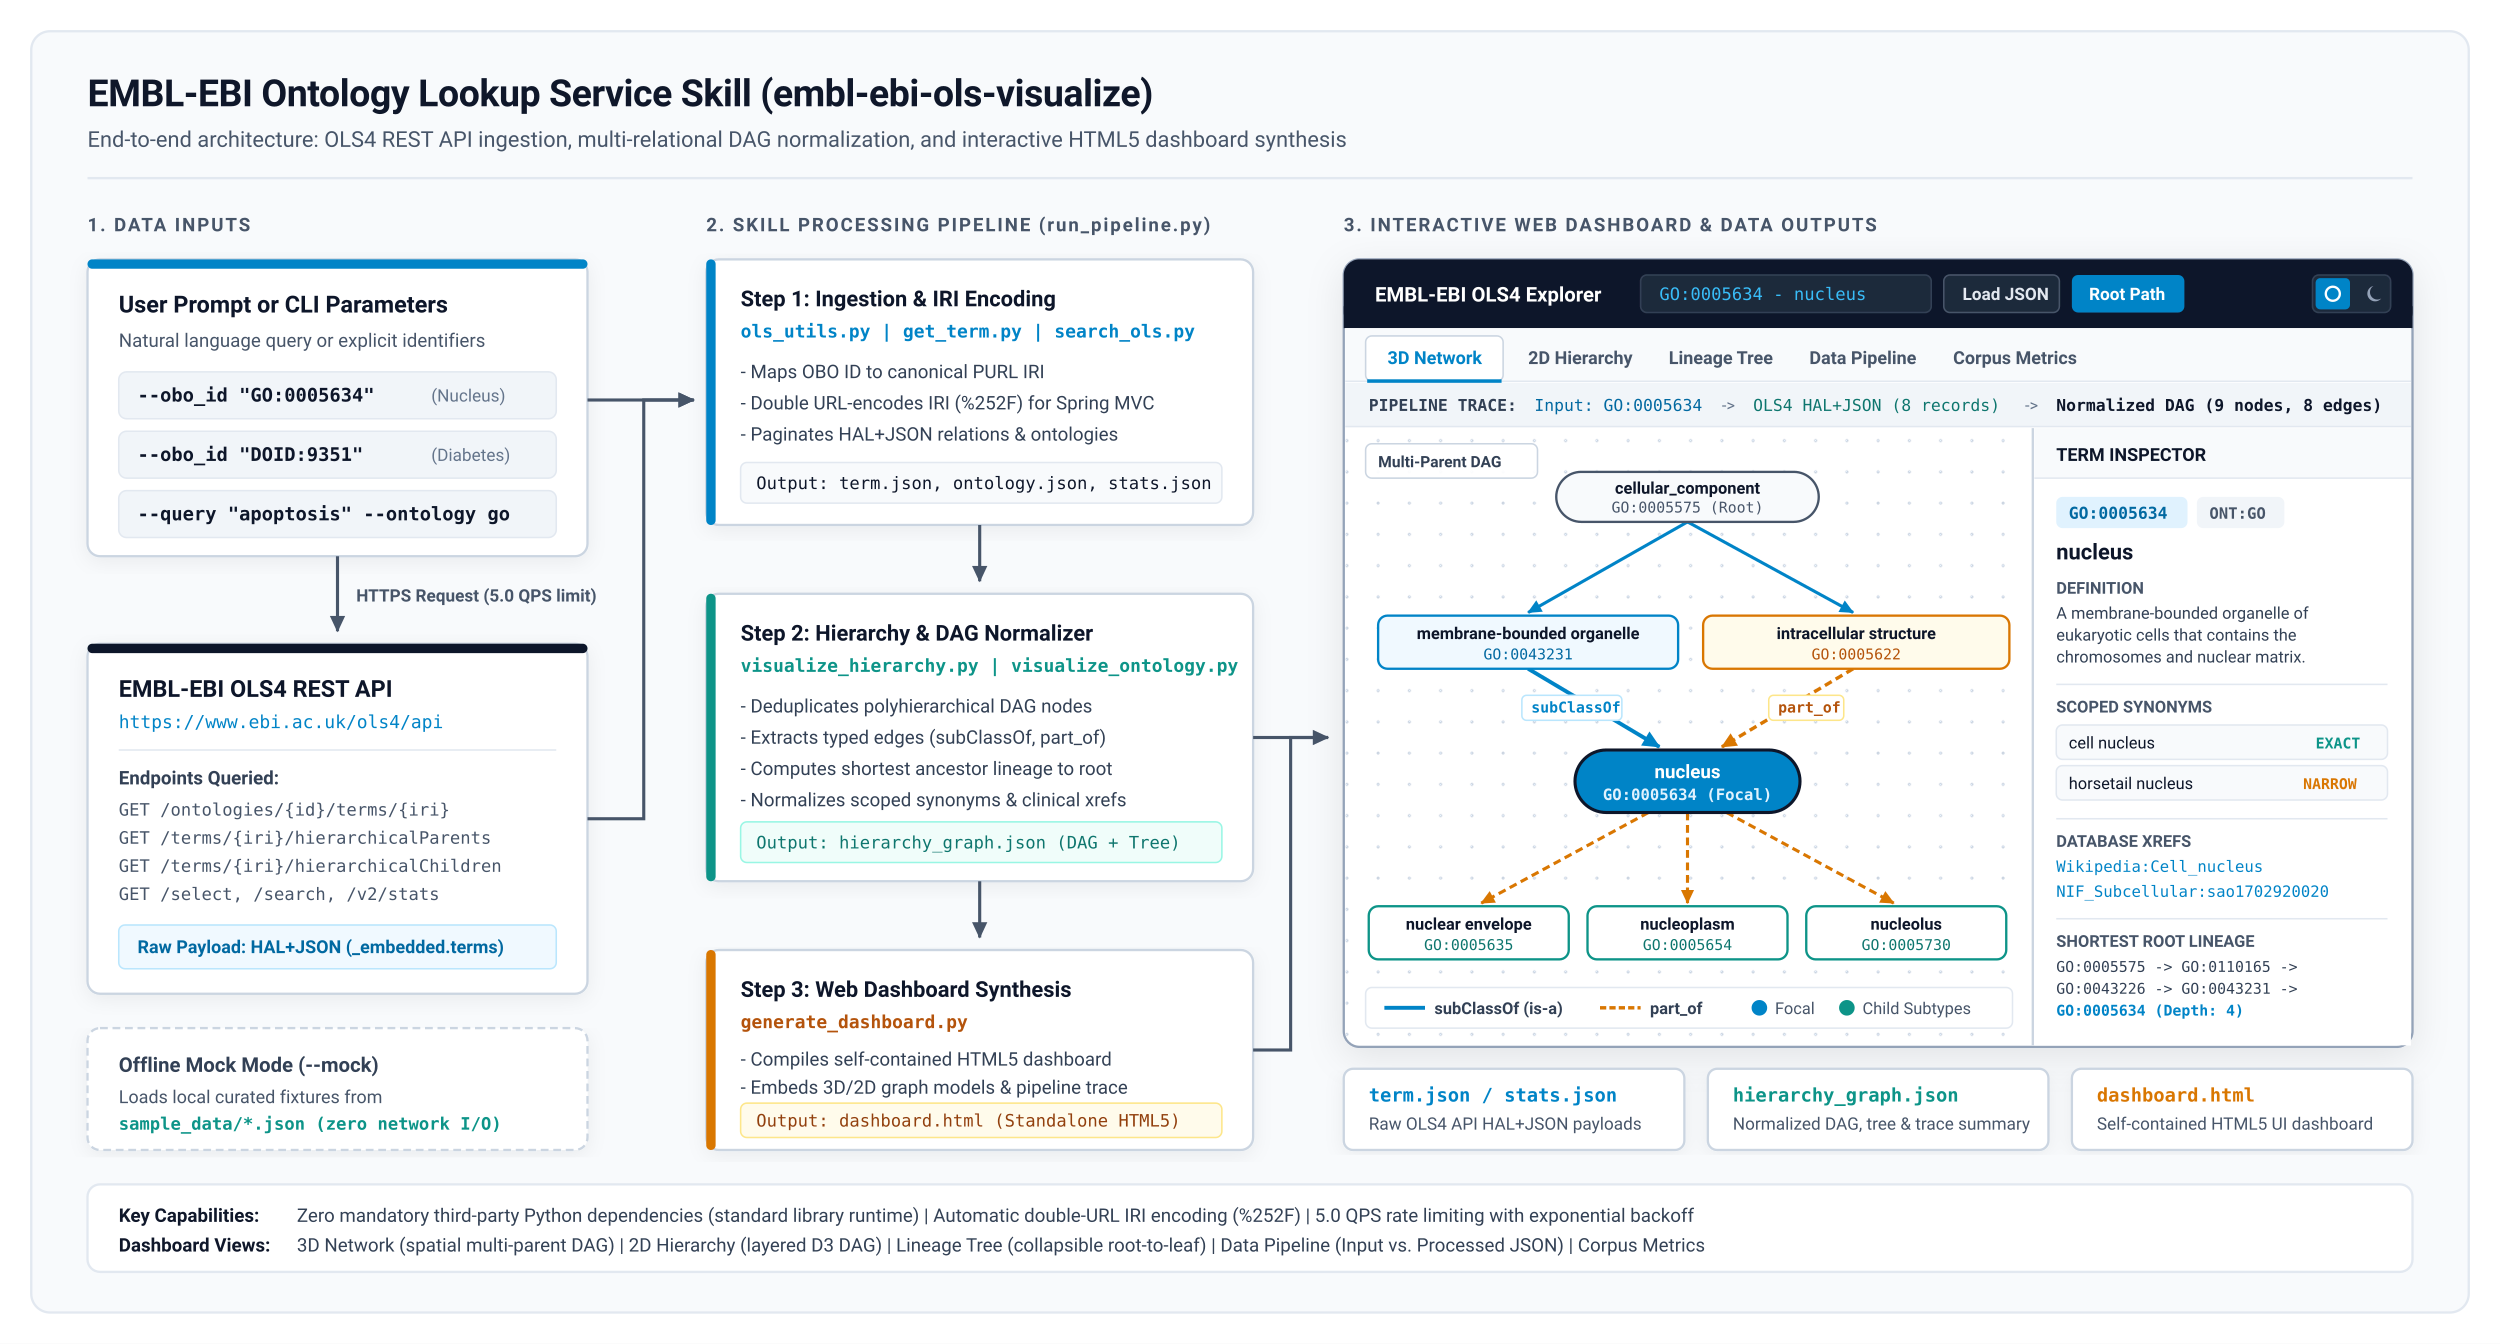
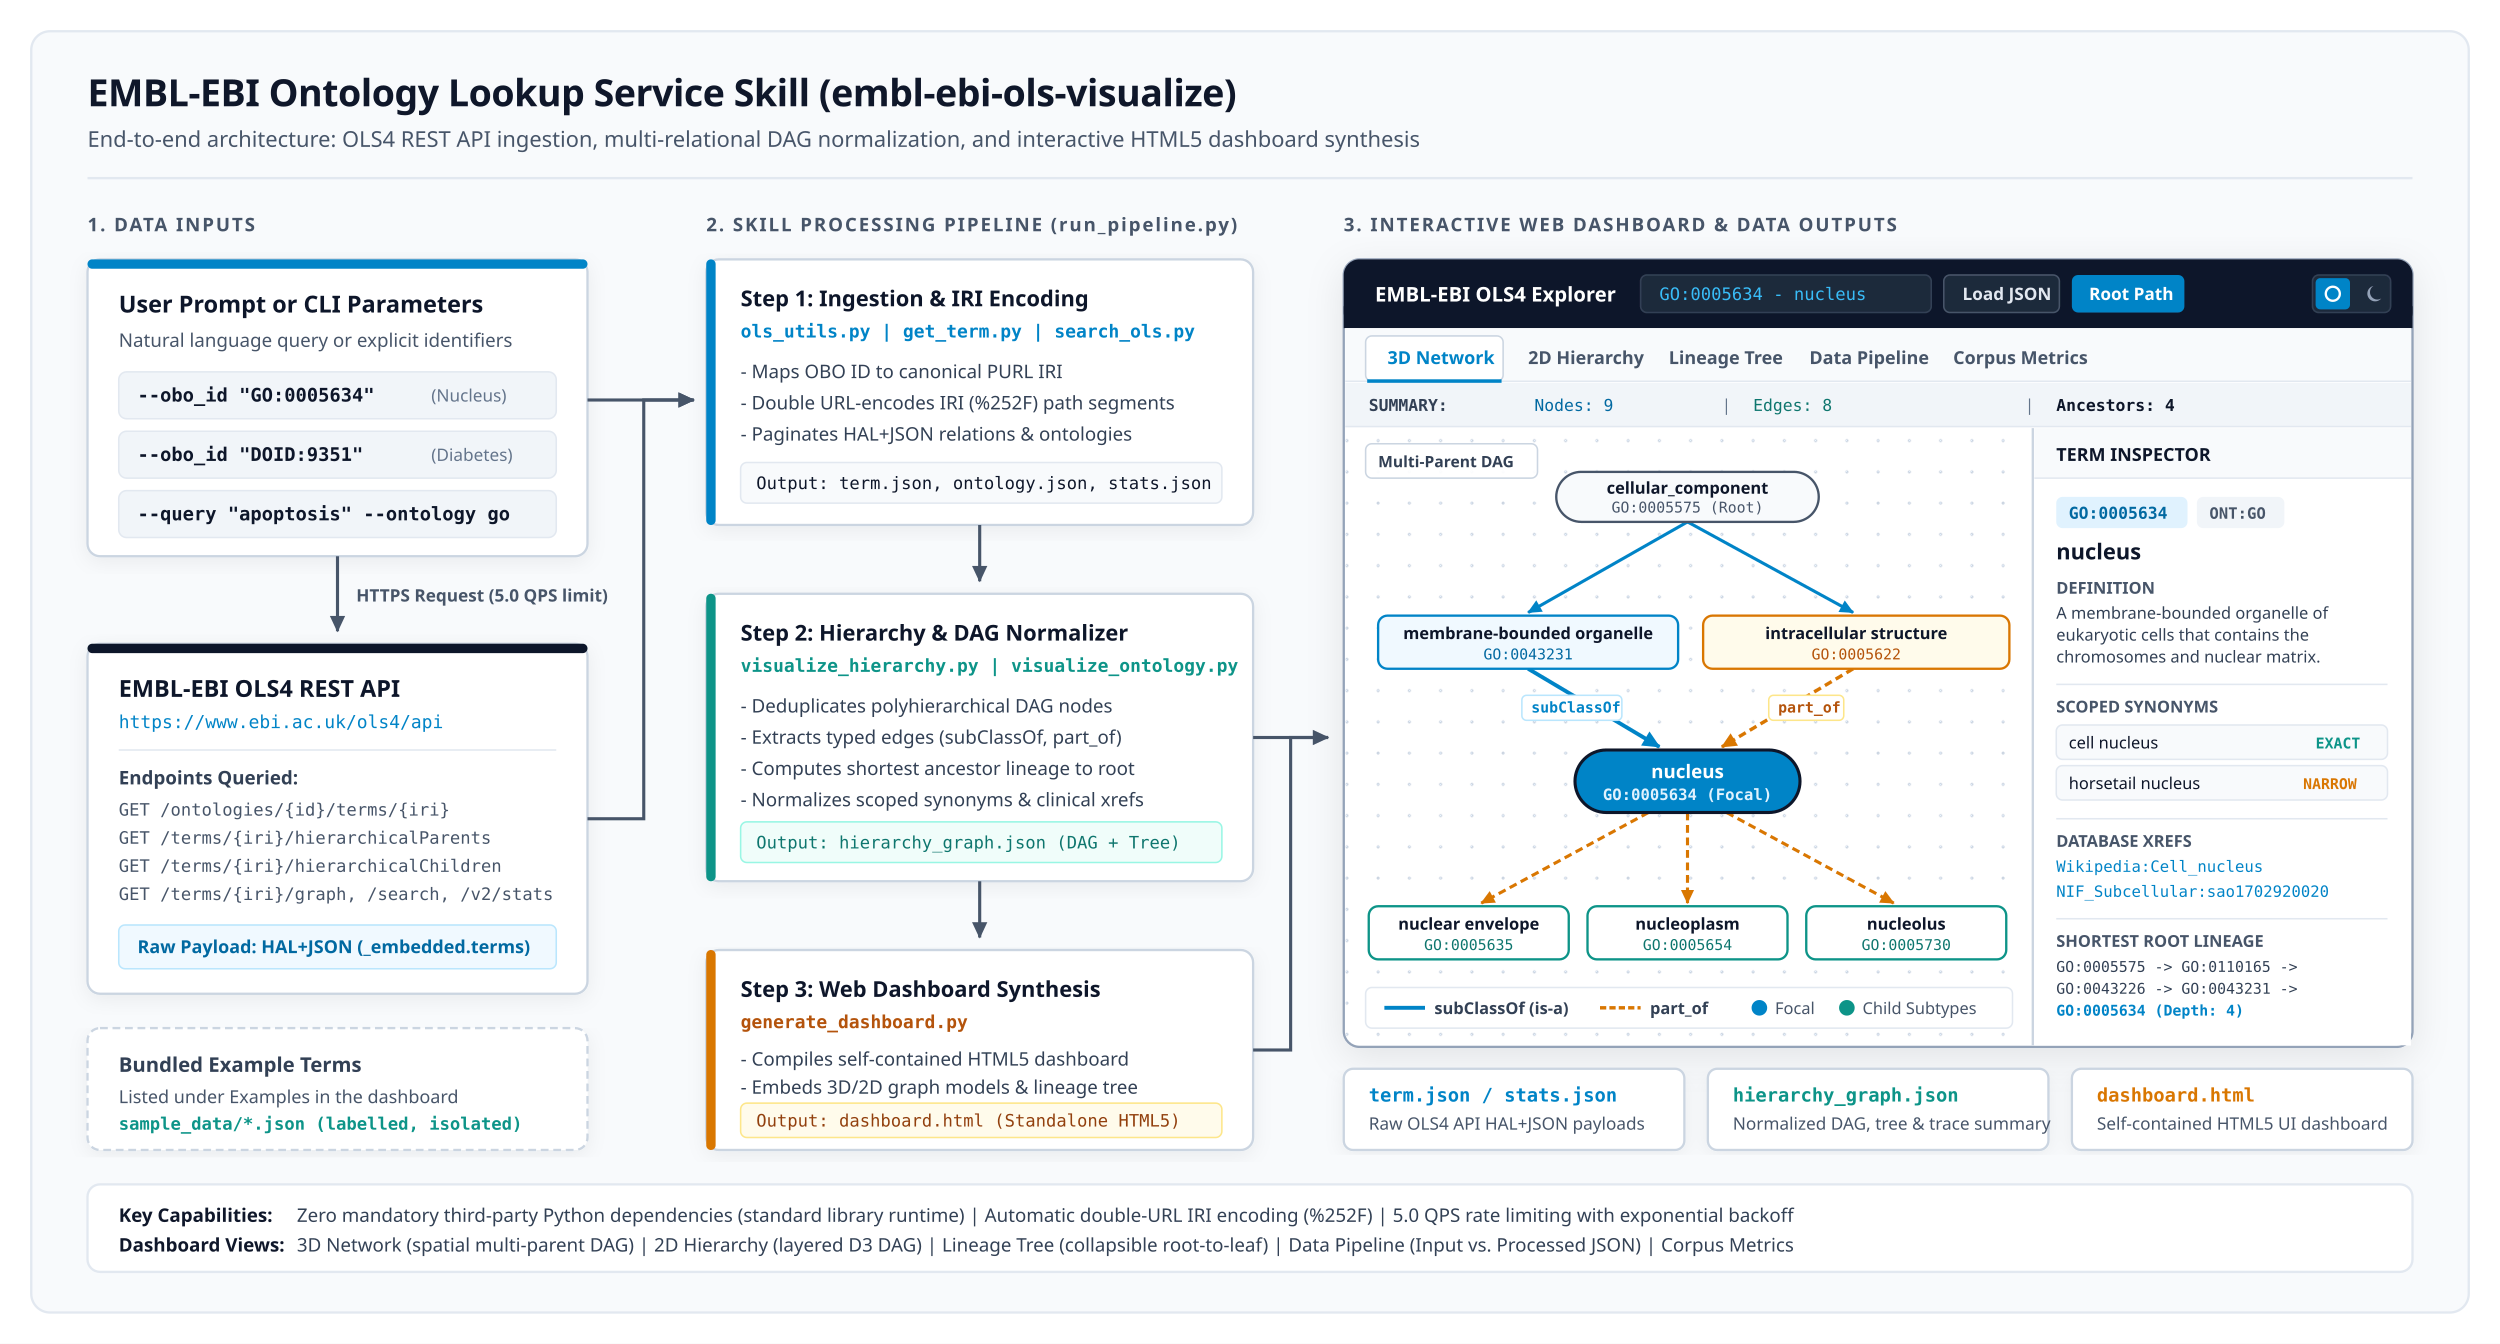
- <svg xmlns="http://www.w3.org/2000/svg" viewBox="0 0 1600 860" width="1600" height="860" font-family="-apple-system, BlinkMacSystemFont, 'Segoe UI', Roboto, Helvetica, Arial, sans-serif">
+ <svg xmlns="http://www.w3.org/2000/svg" viewBox="0 0 1600 860" width="1600" height="860" font-family="system-ui, sans-serif">
  <defs>
    <filter id="card-shadow" x="-4%" y="-4%" width="108%" height="110%">
      <feDropShadow dx="0" dy="3" stdDeviation="6" flood-color="#0F172A" flood-opacity="0.06" />
    </filter>
    <filter id="ui-shadow" x="-4%" y="-4%" width="108%" height="110%">
      <feDropShadow dx="0" dy="6" stdDeviation="12" flood-color="#0F172A" flood-opacity="0.09" />
    </filter>
    <marker id="arrow-slate" viewBox="0 0 10 10" refX="8" refY="5" markerWidth="7" markerHeight="7" orient="auto-start-reverse">
      <path d="M 1 1.5 L 8.5 5 L 1 8.5 z" fill="#475569" />
    </marker>
    <marker id="arrow-blue" viewBox="0 0 10 10" refX="8" refY="5" markerWidth="6" markerHeight="6" orient="auto-start-reverse">
      <path d="M 1 1.5 L 8.5 5 L 1 8.5 z" fill="#0284C7" />
    </marker>
    <marker id="arrow-amber" viewBox="0 0 10 10" refX="8" refY="5" markerWidth="6" markerHeight="6" orient="auto-start-reverse">
      <path d="M 1 1.5 L 8.5 5 L 1 8.5 z" fill="#D97706" />
    </marker>
    <pattern id="stage-grid" width="20" height="20" patternUnits="userSpaceOnUse">
      <circle cx="2" cy="2" r="1" fill="#CBD5E1" />
    </pattern>
  </defs>
  <rect width="1600" height="860" fill="#FFFFFF" />
  <rect x="20" y="20" width="1560" height="820" rx="12" fill="#F8FAFC" stroke="#E2E8F0" stroke-width="1.5" />
  <text x="56" y="68" font-size="24" font-weight="700" fill="#0F172A" letter-spacing="-0.3">EMBL-EBI Ontology Lookup Service Skill (embl-ebi-ols-visualize)</text>
  <text x="56" y="94" font-size="14" font-weight="400" fill="#475569">End-to-end architecture: OLS4 REST API ingestion, multi-relational DAG normalization, and interactive HTML5 dashboard synthesis</text>
  <line x1="56" y1="114" x2="1544" y2="114" stroke="#E2E8F0" stroke-width="1.5" />
  <text x="56" y="148" font-size="12" font-weight="700" fill="#475569" letter-spacing="1.2">1. DATA INPUTS</text>
  <g filter="url(#card-shadow)">
    <rect x="56" y="166" width="320" height="190" rx="8" fill="#FFFFFF" stroke="#CBD5E1" stroke-width="1.5" />
    <rect x="56" y="166" width="320" height="6" rx="3" fill="#0284C7" />
    <text x="76" y="200" font-size="15" font-weight="700" fill="#0F172A">User Prompt or CLI Parameters</text>
    <text x="76" y="222" font-size="12" fill="#475569">Natural language query or explicit identifiers</text>
    <rect x="76" y="238" width="280" height="30" rx="5" fill="#F1F5F9" stroke="#E2E8F0" stroke-width="1" />
-     <text x="88" y="257" font-family="ui-monospace, SFMono-Regular, Menlo, Consolas, monospace" font-size="12" font-weight="600" fill="#0F172A">--obo_id "GO:0005634"</text>
+     <text x="88" y="257" font-family="ui-monospace, monospace" font-size="12" font-weight="600" fill="#0F172A">--obo_id "GO:0005634"</text>
    <text x="276" y="257" font-size="11" fill="#64748B">(Nucleus)</text>
    <rect x="76" y="276" width="280" height="30" rx="5" fill="#F1F5F9" stroke="#E2E8F0" stroke-width="1" />
-     <text x="88" y="295" font-family="ui-monospace, SFMono-Regular, Menlo, Consolas, monospace" font-size="12" font-weight="600" fill="#0F172A">--obo_id "DOID:9351"</text>
+     <text x="88" y="295" font-family="ui-monospace, monospace" font-size="12" font-weight="600" fill="#0F172A">--obo_id "DOID:9351"</text>
    <text x="276" y="295" font-size="11" fill="#64748B">(Diabetes)</text>
    <rect x="76" y="314" width="280" height="30" rx="5" fill="#F1F5F9" stroke="#E2E8F0" stroke-width="1" />
-     <text x="88" y="333" font-family="ui-monospace, SFMono-Regular, Menlo, Consolas, monospace" font-size="12" font-weight="600" fill="#0F172A">--query "apoptosis" --ontology go</text>
+     <text x="88" y="333" font-family="ui-monospace, monospace" font-size="12" font-weight="600" fill="#0F172A">--query "apoptosis" --ontology go</text>
  </g>
  <line x1="216" y1="356" x2="216" y2="404" stroke="#475569" stroke-width="2" marker-end="url(#arrow-slate)" />
  <text x="228" y="385" font-size="11" font-weight="600" fill="#475569">HTTPS Request (5.0 QPS limit)</text>
  <g filter="url(#card-shadow)">
    <rect x="56" y="412" width="320" height="224" rx="8" fill="#FFFFFF" stroke="#CBD5E1" stroke-width="1.5" />
    <rect x="56" y="412" width="320" height="6" rx="3" fill="#0F172A" />
    <text x="76" y="446" font-size="15" font-weight="700" fill="#0F172A">EMBL-EBI OLS4 REST API</text>
-     <text x="76" y="466" font-family="ui-monospace, SFMono-Regular, Menlo, Consolas, monospace" font-size="11.5" fill="#0284C7">https://www.ebi.ac.uk/ols4/api</text>
+     <text x="76" y="466" font-family="ui-monospace, monospace" font-size="11.5" fill="#0284C7">https://www.ebi.ac.uk/ols4/api</text>
    <line x1="76" y1="480" x2="356" y2="480" stroke="#E2E8F0" stroke-width="1" />
    <text x="76" y="502" font-size="12" font-weight="600" fill="#334155">Endpoints Queried:</text>
-     <text x="76" y="522" font-family="ui-monospace, SFMono-Regular, Menlo, Consolas, monospace" font-size="11" fill="#475569">GET /ontologies/{id}/terms/{iri}</text>
-     <text x="76" y="540" font-family="ui-monospace, SFMono-Regular, Menlo, Consolas, monospace" font-size="11" fill="#475569">GET /terms/{iri}/hierarchicalParents</text>
-     <text x="76" y="558" font-family="ui-monospace, SFMono-Regular, Menlo, Consolas, monospace" font-size="11" fill="#475569">GET /terms/{iri}/hierarchicalChildren</text>
-     <text x="76" y="576" font-family="ui-monospace, SFMono-Regular, Menlo, Consolas, monospace" font-size="11" fill="#475569">GET /select, /search, /v2/stats</text>
+     <text x="76" y="522" font-family="ui-monospace, monospace" font-size="11" fill="#475569">GET /ontologies/{id}/terms/{iri}</text>
+     <text x="76" y="540" font-family="ui-monospace, monospace" font-size="11" fill="#475569">GET /terms/{iri}/hierarchicalParents</text>
+     <text x="76" y="558" font-family="ui-monospace, monospace" font-size="11" fill="#475569">GET /terms/{iri}/hierarchicalChildren</text>
+     <text x="76" y="576" font-family="ui-monospace, monospace" font-size="11" fill="#475569">GET /terms/{iri}/graph, /search, /v2/stats</text>
    <rect x="76" y="592" width="280" height="28" rx="4" fill="#F0F9FF" stroke="#BAE6FD" stroke-width="1" />
    <text x="88" y="610" font-size="11.5" font-weight="600" fill="#0369A1">Raw Payload: HAL+JSON (_embedded.terms)</text>
  </g>
  <g filter="url(#card-shadow)">
    <rect x="56" y="658" width="320" height="78" rx="8" fill="#FFFFFF" stroke="#CBD5E1" stroke-width="1.5" stroke-dasharray="5,3" />
-     <text x="76" y="686" font-size="13" font-weight="700" fill="#334155">Offline Mock Mode (--mock)</text>
-     <text x="76" y="706" font-size="11.5" fill="#475569">Loads local curated fixtures from</text>
-     <text x="76" y="723" font-family="ui-monospace, SFMono-Regular, Menlo, Consolas, monospace" font-size="11" font-weight="600" fill="#0D9488">sample_data/*.json (zero network I/O)</text>
+     <text x="76" y="686" font-size="13" font-weight="700" fill="#334155">Bundled Example Terms</text>
+     <text x="76" y="706" font-size="11.5" fill="#475569">Listed under Examples in the dashboard</text>
+     <text x="76" y="723" font-family="ui-monospace, monospace" font-size="11" font-weight="600" fill="#0D9488">sample_data/*.json (labelled, isolated)</text>
  </g>
  <path d="M 376 524 L 412 524 L 412 256 L 444 256" fill="none" stroke="#475569" stroke-width="2" marker-end="url(#arrow-slate)" />
  <path d="M 376 256 L 444 256" fill="none" stroke="#475569" stroke-width="2" marker-end="url(#arrow-slate)" />
  <text x="452" y="148" font-size="12" font-weight="700" fill="#475569" letter-spacing="1.2">2. SKILL PROCESSING PIPELINE (run_pipeline.py)</text>
  <g filter="url(#card-shadow)">
    <rect x="452" y="166" width="350" height="170" rx="8" fill="#FFFFFF" stroke="#CBD5E1" stroke-width="1.5" />
    <rect x="452" y="166" width="6" height="170" rx="3" fill="#0284C7" />
    <text x="474" y="196" font-size="14" font-weight="700" fill="#0F172A">Step 1: Ingestion &amp; IRI Encoding</text>
-     <text x="474" y="216" font-family="ui-monospace, SFMono-Regular, Menlo, Consolas, monospace" font-size="11.5" font-weight="600" fill="#0284C7">ols_utils.py | get_term.py | search_ols.py</text>
+     <text x="474" y="216" font-family="ui-monospace, monospace" font-size="11.5" font-weight="600" fill="#0284C7">ols_utils.py | get_term.py | search_ols.py</text>
    <text x="474" y="242" font-size="12" fill="#334155">- Maps OBO ID to canonical PURL IRI</text>
-     <text x="474" y="262" font-size="12" fill="#334155">- Double URL-encodes IRI (%252F) for Spring MVC</text>
+     <text x="474" y="262" font-size="12" fill="#334155">- Double URL-encodes IRI (%252F) path segments</text>
    <text x="474" y="282" font-size="12" fill="#334155">- Paginates HAL+JSON relations &amp; ontologies</text>
    <rect x="474" y="296" width="308" height="26" rx="4" fill="#F8FAFC" stroke="#E2E8F0" stroke-width="1" />
-     <text x="484" y="313" font-family="ui-monospace, SFMono-Regular, Menlo, Consolas, monospace" font-size="11" fill="#0F172A">Output: term.json, ontology.json, stats.json</text>
+     <text x="484" y="313" font-family="ui-monospace, monospace" font-size="11" fill="#0F172A">Output: term.json, ontology.json, stats.json</text>
  </g>
  <line x1="627" y1="336" x2="627" y2="372" stroke="#475569" stroke-width="2" marker-end="url(#arrow-slate)" />
  <g filter="url(#card-shadow)">
    <rect x="452" y="380" width="350" height="184" rx="8" fill="#FFFFFF" stroke="#CBD5E1" stroke-width="1.5" />
    <rect x="452" y="380" width="6" height="184" rx="3" fill="#0D9488" />
    <text x="474" y="410" font-size="14" font-weight="700" fill="#0F172A">Step 2: Hierarchy &amp; DAG Normalizer</text>
-     <text x="474" y="430" font-family="ui-monospace, SFMono-Regular, Menlo, Consolas, monospace" font-size="11.5" font-weight="600" fill="#0D9488">visualize_hierarchy.py | visualize_ontology.py</text>
+     <text x="474" y="430" font-family="ui-monospace, monospace" font-size="11.5" font-weight="600" fill="#0D9488">visualize_hierarchy.py | visualize_ontology.py</text>
    <text x="474" y="456" font-size="12" fill="#334155">- Deduplicates polyhierarchical DAG nodes</text>
    <text x="474" y="476" font-size="12" fill="#334155">- Extracts typed edges (subClassOf, part_of)</text>
    <text x="474" y="496" font-size="12" fill="#334155">- Computes shortest ancestor lineage to root</text>
    <text x="474" y="516" font-size="12" fill="#334155">- Normalizes scoped synonyms &amp; clinical xrefs</text>
    <rect x="474" y="526" width="308" height="26" rx="4" fill="#F0FDFA" stroke="#99F6E4" stroke-width="1" />
-     <text x="484" y="543" font-family="ui-monospace, SFMono-Regular, Menlo, Consolas, monospace" font-size="11" fill="#0F766E">Output: hierarchy_graph.json (DAG + Tree)</text>
+     <text x="484" y="543" font-family="ui-monospace, monospace" font-size="11" fill="#0F766E">Output: hierarchy_graph.json (DAG + Tree)</text>
  </g>
  <line x1="627" y1="564" x2="627" y2="600" stroke="#475569" stroke-width="2" marker-end="url(#arrow-slate)" />
  <g filter="url(#card-shadow)">
    <rect x="452" y="608" width="350" height="128" rx="8" fill="#FFFFFF" stroke="#CBD5E1" stroke-width="1.5" />
    <rect x="452" y="608" width="6" height="128" rx="3" fill="#D97706" />
    <text x="474" y="638" font-size="14" font-weight="700" fill="#0F172A">Step 3: Web Dashboard Synthesis</text>
-     <text x="474" y="658" font-family="ui-monospace, SFMono-Regular, Menlo, Consolas, monospace" font-size="11.5" font-weight="600" fill="#B45309">generate_dashboard.py</text>
+     <text x="474" y="658" font-family="ui-monospace, monospace" font-size="11.5" font-weight="600" fill="#B45309">generate_dashboard.py</text>
    <text x="474" y="682" font-size="12" fill="#334155">- Compiles self-contained HTML5 dashboard</text>
-     <text x="474" y="700" font-size="12" fill="#334155">- Embeds 3D/2D graph models &amp; pipeline trace</text>
+     <text x="474" y="700" font-size="12" fill="#334155">- Embeds 3D/2D graph models &amp; lineage tree</text>
    <rect x="474" y="706" width="308" height="22" rx="4" fill="#FFFBEB" stroke="#FDE68A" stroke-width="1" />
-     <text x="484" y="721" font-family="ui-monospace, SFMono-Regular, Menlo, Consolas, monospace" font-size="11" fill="#92400E">Output: dashboard.html (Standalone HTML5)</text>
+     <text x="484" y="721" font-family="ui-monospace, monospace" font-size="11" fill="#92400E">Output: dashboard.html (Standalone HTML5)</text>
  </g>
  <path d="M 802 472 L 850 472" fill="none" stroke="#475569" stroke-width="2" marker-end="url(#arrow-slate)" />
  <path d="M 802 672 L 826 672 L 826 472 L 850 472" fill="none" stroke="#475569" stroke-width="2" />
  <text x="860" y="148" font-size="12" font-weight="700" fill="#475569" letter-spacing="1.2">3. INTERACTIVE WEB DASHBOARD &amp; DATA OUTPUTS</text>
  <g filter="url(#ui-shadow)">
    <rect x="860" y="166" width="684" height="504" rx="10" fill="#FFFFFF" stroke="#94A3B8" stroke-width="1.5" />
    <rect x="860" y="166" width="684" height="44" rx="10" fill="#0F172A" />
    <rect x="860" y="196" width="684" height="14" fill="#0F172A" />
    <text x="880" y="193" font-size="13" font-weight="700" fill="#FFFFFF">EMBL-EBI OLS4 Explorer</text>
    <rect x="1050" y="176" width="186" height="24" rx="4" fill="#1E293B" stroke="#334155" stroke-width="1" />
-     <text x="1062" y="192" font-family="ui-monospace, SFMono-Regular, Menlo, Consolas, monospace" font-size="11" fill="#38BDF8">GO:0005634 - nucleus</text>
+     <text x="1062" y="192" font-family="ui-monospace, monospace" font-size="11" fill="#38BDF8">GO:0005634 - nucleus</text>
    <rect x="1244" y="176" width="74" height="24" rx="4" fill="#1E293B" stroke="#475569" stroke-width="1" />
    <text x="1256" y="192" font-size="11" font-weight="600" fill="#E2E8F0">Load JSON</text>
    <rect x="1326" y="176" width="72" height="24" rx="4" fill="#0284C7" />
    <text x="1337" y="192" font-size="11" font-weight="600" fill="#FFFFFF">Root Path</text>
    <rect x="1480" y="176" width="50" height="24" rx="4" fill="#1E293B" stroke="#334155" stroke-width="1" />
    <rect x="1482" y="178" width="22" height="20" rx="3" fill="#0284C7" />
    <circle cx="1493" cy="188" r="4.5" fill="none" stroke="#FFFFFF" stroke-width="1.5" />
    <path d="M 1519 183 A 5 5 0 1 0 1524 191 A 4 4 0 1 1 1519 183 Z" fill="#94A3B8" />
    <rect x="861" y="210" width="682" height="34" fill="#F8FAFC" />
    <line x1="861" y1="244" x2="1543" y2="244" stroke="#E2E8F0" stroke-width="1" />
    <rect x="874" y="215" width="88" height="29" rx="4" fill="#FFFFFF" stroke="#CBD5E1" stroke-width="1" />
    <line x1="875" y1="244" x2="961" y2="244" stroke="#0284C7" stroke-width="2.5" />
    <text x="888" y="233" font-size="11.5" font-weight="700" fill="#0284C7">3D Network</text>
    <text x="978" y="233" font-size="11.5" font-weight="600" fill="#475569">2D Hierarchy</text>
    <text x="1068" y="233" font-size="11.5" font-weight="600" fill="#475569">Lineage Tree</text>
    <text x="1158" y="233" font-size="11.5" font-weight="600" fill="#475569">Data Pipeline</text>
    <text x="1250" y="233" font-size="11.5" font-weight="600" fill="#475569">Corpus Metrics</text>
    <rect x="861" y="245" width="682" height="28" fill="#F1F5F9" />
    <line x1="861" y1="273" x2="1543" y2="273" stroke="#E2E8F0" stroke-width="1" />
-     <text x="876" y="263" font-family="ui-monospace, SFMono-Regular, Menlo, Consolas, monospace" font-size="10.5" font-weight="600" fill="#334155">PIPELINE TRACE:</text>
-     <text x="982" y="263" font-family="ui-monospace, SFMono-Regular, Menlo, Consolas, monospace" font-size="10.5" fill="#0369A1">Input: GO:0005634</text>
-     <text x="1102" y="263" font-size="10.5" fill="#64748B">-&gt;</text>
-     <text x="1122" y="263" font-family="ui-monospace, SFMono-Regular, Menlo, Consolas, monospace" font-size="10.5" fill="#0F766E">OLS4 HAL+JSON (8 records)</text>
-     <text x="1296" y="263" font-size="10.5" fill="#64748B">-&gt;</text>
-     <text x="1316" y="263" font-family="ui-monospace, SFMono-Regular, Menlo, Consolas, monospace" font-size="10.5" font-weight="600" fill="#0F172A">Normalized DAG (9 nodes, 8 edges)</text>
+     <text x="876" y="263" font-family="ui-monospace, monospace" font-size="10.5" font-weight="600" fill="#334155">SUMMARY:</text>
+     <text x="982" y="263" font-family="ui-monospace, monospace" font-size="10.5" fill="#0369A1">Nodes: 9</text>
+     <text x="1102" y="263" font-size="10.5" fill="#64748B">|</text>
+     <text x="1122" y="263" font-family="ui-monospace, monospace" font-size="10.5" fill="#0F766E">Edges: 8</text>
+     <text x="1296" y="263" font-size="10.5" fill="#64748B">|</text>
+     <text x="1316" y="263" font-family="ui-monospace, monospace" font-size="10.5" font-weight="600" fill="#0F172A">Ancestors: 4</text>
    <rect x="861" y="274" width="440" height="395" fill="url(#stage-grid)" />
    <line x1="1301" y1="274" x2="1301" y2="669" stroke="#CBD5E1" stroke-width="1.5" />
    <rect x="874" y="284" width="110" height="22" rx="4" fill="#FFFFFF" fill-opacity="0.92" stroke="#CBD5E1" stroke-width="1" />
    <text x="882" y="299" font-size="10" font-weight="600" fill="#334155">Multi-Parent DAG</text>
    <line x1="1080" y1="334" x2="978" y2="392" stroke="#0284C7" stroke-width="2" marker-end="url(#arrow-blue)" />
    <line x1="1080" y1="334" x2="1186" y2="392" stroke="#0284C7" stroke-width="2" marker-end="url(#arrow-blue)" />
    <line x1="978" y1="428" x2="1062" y2="478" stroke="#0284C7" stroke-width="2.5" marker-end="url(#arrow-blue)" />
    <rect x="974" y="445" width="64" height="16" rx="3" fill="#FFFFFF" stroke="#BAE6FD" stroke-width="1" />
-     <text x="980" y="456" font-family="ui-monospace, SFMono-Regular, Menlo, Consolas, monospace" font-size="9.5" font-weight="600" fill="#0284C7">subClassOf</text>
+     <text x="980" y="456" font-family="ui-monospace, monospace" font-size="9.5" font-weight="600" fill="#0284C7">subClassOf</text>
    <line x1="1186" y1="428" x2="1102" y2="478" stroke="#D97706" stroke-width="2.2" stroke-dasharray="5,3" marker-end="url(#arrow-amber)" />
    <rect x="1132" y="445" width="48" height="16" rx="3" fill="#FFFFFF" stroke="#FDE68A" stroke-width="1" />
-     <text x="1138" y="456" font-family="ui-monospace, SFMono-Regular, Menlo, Consolas, monospace" font-size="9.5" font-weight="600" fill="#B45309">part_of</text>
+     <text x="1138" y="456" font-family="ui-monospace, monospace" font-size="9.5" font-weight="600" fill="#B45309">part_of</text>
    <line x1="1055" y1="520" x2="948" y2="578" stroke="#D97706" stroke-width="2" stroke-dasharray="5,3" marker-end="url(#arrow-amber)" />
    <line x1="1080" y1="520" x2="1080" y2="578" stroke="#D97706" stroke-width="2" stroke-dasharray="5,3" marker-end="url(#arrow-amber)" />
    <line x1="1105" y1="520" x2="1212" y2="578" stroke="#D97706" stroke-width="2" stroke-dasharray="5,3" marker-end="url(#arrow-amber)" />
    <rect x="996" y="302" width="168" height="32" rx="16" fill="#F8FAFC" stroke="#475569" stroke-width="1.5" />
    <text x="1080" y="316" text-anchor="middle" font-size="10.5" font-weight="700" fill="#0F172A">cellular_component</text>
-     <text x="1080" y="328" text-anchor="middle" font-family="ui-monospace, SFMono-Regular, Menlo, Consolas, monospace" font-size="9.5" fill="#475569">GO:0005575 (Root)</text>
+     <text x="1080" y="328" text-anchor="middle" font-family="ui-monospace, monospace" font-size="9.5" fill="#475569">GO:0005575 (Root)</text>
    <rect x="882" y="394" width="192" height="34" rx="6" fill="#F0F9FF" stroke="#0284C7" stroke-width="1.5" />
    <text x="978" y="409" text-anchor="middle" font-size="10.5" font-weight="600" fill="#0F172A">membrane-bounded organelle</text>
-     <text x="978" y="422" text-anchor="middle" font-family="ui-monospace, SFMono-Regular, Menlo, Consolas, monospace" font-size="9.5" fill="#0369A1">GO:0043231</text>
+     <text x="978" y="422" text-anchor="middle" font-family="ui-monospace, monospace" font-size="9.5" fill="#0369A1">GO:0043231</text>
    <rect x="1090" y="394" width="196" height="34" rx="6" fill="#FFFBEB" stroke="#D97706" stroke-width="1.5" />
    <text x="1188" y="409" text-anchor="middle" font-size="10.5" font-weight="600" fill="#0F172A">intracellular structure</text>
-     <text x="1188" y="422" text-anchor="middle" font-family="ui-monospace, SFMono-Regular, Menlo, Consolas, monospace" font-size="9.5" fill="#B45309">GO:0005622</text>
+     <text x="1188" y="422" text-anchor="middle" font-family="ui-monospace, monospace" font-size="9.5" fill="#B45309">GO:0005622</text>
    <rect x="1008" y="480" width="144" height="40" rx="20" fill="#0284C7" stroke="#0F172A" stroke-width="2" />
    <text x="1080" y="498" text-anchor="middle" font-size="12" font-weight="700" fill="#FFFFFF">nucleus</text>
-     <text x="1080" y="512" text-anchor="middle" font-family="ui-monospace, SFMono-Regular, Menlo, Consolas, monospace" font-size="10" font-weight="600" fill="#E0F2FE">GO:0005634 (Focal)</text>
+     <text x="1080" y="512" text-anchor="middle" font-family="ui-monospace, monospace" font-size="10" font-weight="600" fill="#E0F2FE">GO:0005634 (Focal)</text>
    <rect x="876" y="580" width="128" height="34" rx="6" fill="#FFFFFF" stroke="#0D9488" stroke-width="1.5" />
    <text x="940" y="595" text-anchor="middle" font-size="10.5" font-weight="600" fill="#0F172A">nuclear envelope</text>
-     <text x="940" y="608" text-anchor="middle" font-family="ui-monospace, SFMono-Regular, Menlo, Consolas, monospace" font-size="9.5" fill="#0F766E">GO:0005635</text>
+     <text x="940" y="608" text-anchor="middle" font-family="ui-monospace, monospace" font-size="9.5" fill="#0F766E">GO:0005635</text>
    <rect x="1016" y="580" width="128" height="34" rx="6" fill="#FFFFFF" stroke="#0D9488" stroke-width="1.5" />
    <text x="1080" y="595" text-anchor="middle" font-size="10.5" font-weight="600" fill="#0F172A">nucleoplasm</text>
-     <text x="1080" y="608" text-anchor="middle" font-family="ui-monospace, SFMono-Regular, Menlo, Consolas, monospace" font-size="9.5" fill="#0F766E">GO:0005654</text>
+     <text x="1080" y="608" text-anchor="middle" font-family="ui-monospace, monospace" font-size="9.5" fill="#0F766E">GO:0005654</text>
    <rect x="1156" y="580" width="128" height="34" rx="6" fill="#FFFFFF" stroke="#0D9488" stroke-width="1.5" />
    <text x="1220" y="595" text-anchor="middle" font-size="10.5" font-weight="600" fill="#0F172A">nucleolus</text>
-     <text x="1220" y="608" text-anchor="middle" font-family="ui-monospace, SFMono-Regular, Menlo, Consolas, monospace" font-size="9.5" fill="#0F766E">GO:0005730</text>
+     <text x="1220" y="608" text-anchor="middle" font-family="ui-monospace, monospace" font-size="9.5" fill="#0F766E">GO:0005730</text>
    <rect x="874" y="632" width="414" height="26" rx="4" fill="#FFFFFF" stroke="#E2E8F0" stroke-width="1" />
    <line x1="886" y1="645" x2="912" y2="645" stroke="#0284C7" stroke-width="2.5" />
    <text x="918" y="649" font-size="10.5" font-weight="600" fill="#334155">subClassOf (is-a)</text>
    <line x1="1024" y1="645" x2="1050" y2="645" stroke="#D97706" stroke-width="2.2" stroke-dasharray="4,2" />
    <text x="1056" y="649" font-size="10.5" font-weight="600" fill="#334155">part_of</text>
    <circle cx="1126" cy="645" r="5" fill="#0284C7" />
    <text x="1136" y="649" font-size="10.5" fill="#475569">Focal</text>
    <circle cx="1182" cy="645" r="5" fill="#0D9488" />
    <text x="1192" y="649" font-size="10.5" fill="#475569">Child Subtypes</text>
    <rect x="1302" y="274" width="241" height="395" fill="#FFFFFF" />
    <rect x="1302" y="274" width="241" height="32" fill="#F8FAFC" />
    <line x1="1302" y1="306" x2="1543" y2="306" stroke="#E2E8F0" stroke-width="1" />
    <text x="1316" y="295" font-size="11.5" font-weight="700" fill="#0F172A">TERM INSPECTOR</text>
    <rect x="1316" y="318" width="84" height="20" rx="4" fill="#E0F2FE" />
-     <text x="1324" y="332" font-family="ui-monospace, SFMono-Regular, Menlo, Consolas, monospace" font-size="10.5" font-weight="700" fill="#0369A1">GO:0005634</text>
+     <text x="1324" y="332" font-family="ui-monospace, monospace" font-size="10.5" font-weight="700" fill="#0369A1">GO:0005634</text>
    <rect x="1406" y="318" width="56" height="20" rx="4" fill="#F1F5F9" />
-     <text x="1414" y="332" font-family="ui-monospace, SFMono-Regular, Menlo, Consolas, monospace" font-size="10" font-weight="600" fill="#475569">ONT:GO</text>
+     <text x="1414" y="332" font-family="ui-monospace, monospace" font-size="10" font-weight="600" fill="#475569">ONT:GO</text>
    <text x="1316" y="358" font-size="14" font-weight="700" fill="#0F172A">nucleus</text>
    <text x="1316" y="380" font-size="10.5" font-weight="700" fill="#475569">DEFINITION</text>
    <text x="1316" y="396" font-size="10.5" fill="#334155">A membrane-bounded organelle of</text>
    <text x="1316" y="410" font-size="10.5" fill="#334155">eukaryotic cells that contains the</text>
    <text x="1316" y="424" font-size="10.5" fill="#334155">chromosomes and nuclear matrix.</text>
    <line x1="1316" y1="438" x2="1528" y2="438" stroke="#E2E8F0" stroke-width="1" />
    <text x="1316" y="456" font-size="10.5" font-weight="700" fill="#475569">SCOPED SYNONYMS</text>
    <rect x="1316" y="464" width="212" height="22" rx="4" fill="#F8FAFC" stroke="#E2E8F0" stroke-width="1" />
    <text x="1324" y="479" font-size="10.5" fill="#0F172A">cell nucleus</text>
-     <text x="1482" y="479" font-family="ui-monospace, SFMono-Regular, Menlo, Consolas, monospace" font-size="9.5" font-weight="600" fill="#0D9488">EXACT</text>
+     <text x="1482" y="479" font-family="ui-monospace, monospace" font-size="9.5" font-weight="600" fill="#0D9488">EXACT</text>
    <rect x="1316" y="490" width="212" height="22" rx="4" fill="#F8FAFC" stroke="#E2E8F0" stroke-width="1" />
    <text x="1324" y="505" font-size="10.5" fill="#0F172A">horsetail nucleus</text>
-     <text x="1474" y="505" font-family="ui-monospace, SFMono-Regular, Menlo, Consolas, monospace" font-size="9.5" font-weight="600" fill="#D97706">NARROW</text>
+     <text x="1474" y="505" font-family="ui-monospace, monospace" font-size="9.5" font-weight="600" fill="#D97706">NARROW</text>
    <line x1="1316" y1="524" x2="1528" y2="524" stroke="#E2E8F0" stroke-width="1" />
    <text x="1316" y="542" font-size="10.5" font-weight="700" fill="#475569">DATABASE XREFS</text>
-     <text x="1316" y="558" font-family="ui-monospace, SFMono-Regular, Menlo, Consolas, monospace" font-size="10" fill="#0284C7">Wikipedia:Cell_nucleus</text>
-     <text x="1316" y="574" font-family="ui-monospace, SFMono-Regular, Menlo, Consolas, monospace" font-size="10" fill="#0284C7">NIF_Subcellular:sao1702920020</text>
+     <text x="1316" y="558" font-family="ui-monospace, monospace" font-size="10" fill="#0284C7">Wikipedia:Cell_nucleus</text>
+     <text x="1316" y="574" font-family="ui-monospace, monospace" font-size="10" fill="#0284C7">NIF_Subcellular:sao1702920020</text>
    <line x1="1316" y1="588" x2="1528" y2="588" stroke="#E2E8F0" stroke-width="1" />
    <text x="1316" y="606" font-size="10.5" font-weight="700" fill="#475569">SHORTEST ROOT LINEAGE</text>
-     <text x="1316" y="622" font-family="ui-monospace, SFMono-Regular, Menlo, Consolas, monospace" font-size="9.5" fill="#334155">GO:0005575 -&gt; GO:0110165 -&gt;</text>
-     <text x="1316" y="636" font-family="ui-monospace, SFMono-Regular, Menlo, Consolas, monospace" font-size="9.5" fill="#334155">GO:0043226 -&gt; GO:0043231 -&gt;</text>
-     <text x="1316" y="650" font-family="ui-monospace, SFMono-Regular, Menlo, Consolas, monospace" font-size="9.5" font-weight="700" fill="#0284C7">GO:0005634 (Depth: 4)</text>
+     <text x="1316" y="622" font-family="ui-monospace, monospace" font-size="9.5" fill="#334155">GO:0005575 -&gt; GO:0110165 -&gt;</text>
+     <text x="1316" y="636" font-family="ui-monospace, monospace" font-size="9.5" fill="#334155">GO:0043226 -&gt; GO:0043231 -&gt;</text>
+     <text x="1316" y="650" font-family="ui-monospace, monospace" font-size="9.5" font-weight="700" fill="#0284C7">GO:0005634 (Depth: 4)</text>
  </g>
  <g filter="url(#card-shadow)">
    <rect x="860" y="684" width="218" height="52" rx="6" fill="#FFFFFF" stroke="#CBD5E1" stroke-width="1.5" />
-     <text x="876" y="705" font-family="ui-monospace, SFMono-Regular, Menlo, Consolas, monospace" font-size="12" font-weight="700" fill="#0284C7">term.json / stats.json</text>
+     <text x="876" y="705" font-family="ui-monospace, monospace" font-size="12" font-weight="700" fill="#0284C7">term.json / stats.json</text>
    <text x="876" y="723" font-size="11" fill="#475569">Raw OLS4 API HAL+JSON payloads</text>
    <rect x="1093" y="684" width="218" height="52" rx="6" fill="#FFFFFF" stroke="#CBD5E1" stroke-width="1.5" />
-     <text x="1109" y="705" font-family="ui-monospace, SFMono-Regular, Menlo, Consolas, monospace" font-size="12" font-weight="700" fill="#0D9488">hierarchy_graph.json</text>
+     <text x="1109" y="705" font-family="ui-monospace, monospace" font-size="12" font-weight="700" fill="#0D9488">hierarchy_graph.json</text>
    <text x="1109" y="723" font-size="11" fill="#475569">Normalized DAG, tree &amp; trace summary</text>
    <rect x="1326" y="684" width="218" height="52" rx="6" fill="#FFFFFF" stroke="#CBD5E1" stroke-width="1.5" />
-     <text x="1342" y="705" font-family="ui-monospace, SFMono-Regular, Menlo, Consolas, monospace" font-size="12" font-weight="700" fill="#D97706">dashboard.html</text>
+     <text x="1342" y="705" font-family="ui-monospace, monospace" font-size="12" font-weight="700" fill="#D97706">dashboard.html</text>
    <text x="1342" y="723" font-size="11" fill="#475569">Self-contained HTML5 UI dashboard</text>
  </g>
  <rect x="56" y="758" width="1488" height="56" rx="8" fill="#FFFFFF" stroke="#E2E8F0" stroke-width="1.5" />
  <text x="76" y="782" font-size="12" font-weight="700" fill="#0F172A">Key Capabilities:</text>
  <text x="190" y="782" font-size="12" fill="#334155">Zero mandatory third-party Python dependencies (standard library runtime)  |  Automatic double-URL IRI encoding (%252F)  |  5.0 QPS rate limiting with exponential backoff</text>
  <text x="76" y="801" font-size="12" font-weight="700" fill="#0F172A">Dashboard Views:</text>
  <text x="190" y="801" font-size="12" fill="#334155">3D Network (spatial multi-parent DAG)  |  2D Hierarchy (layered D3 DAG)  |  Lineage Tree (collapsible root-to-leaf)  |  Data Pipeline (Input vs. Processed JSON)  |  Corpus Metrics</text>
</svg>
